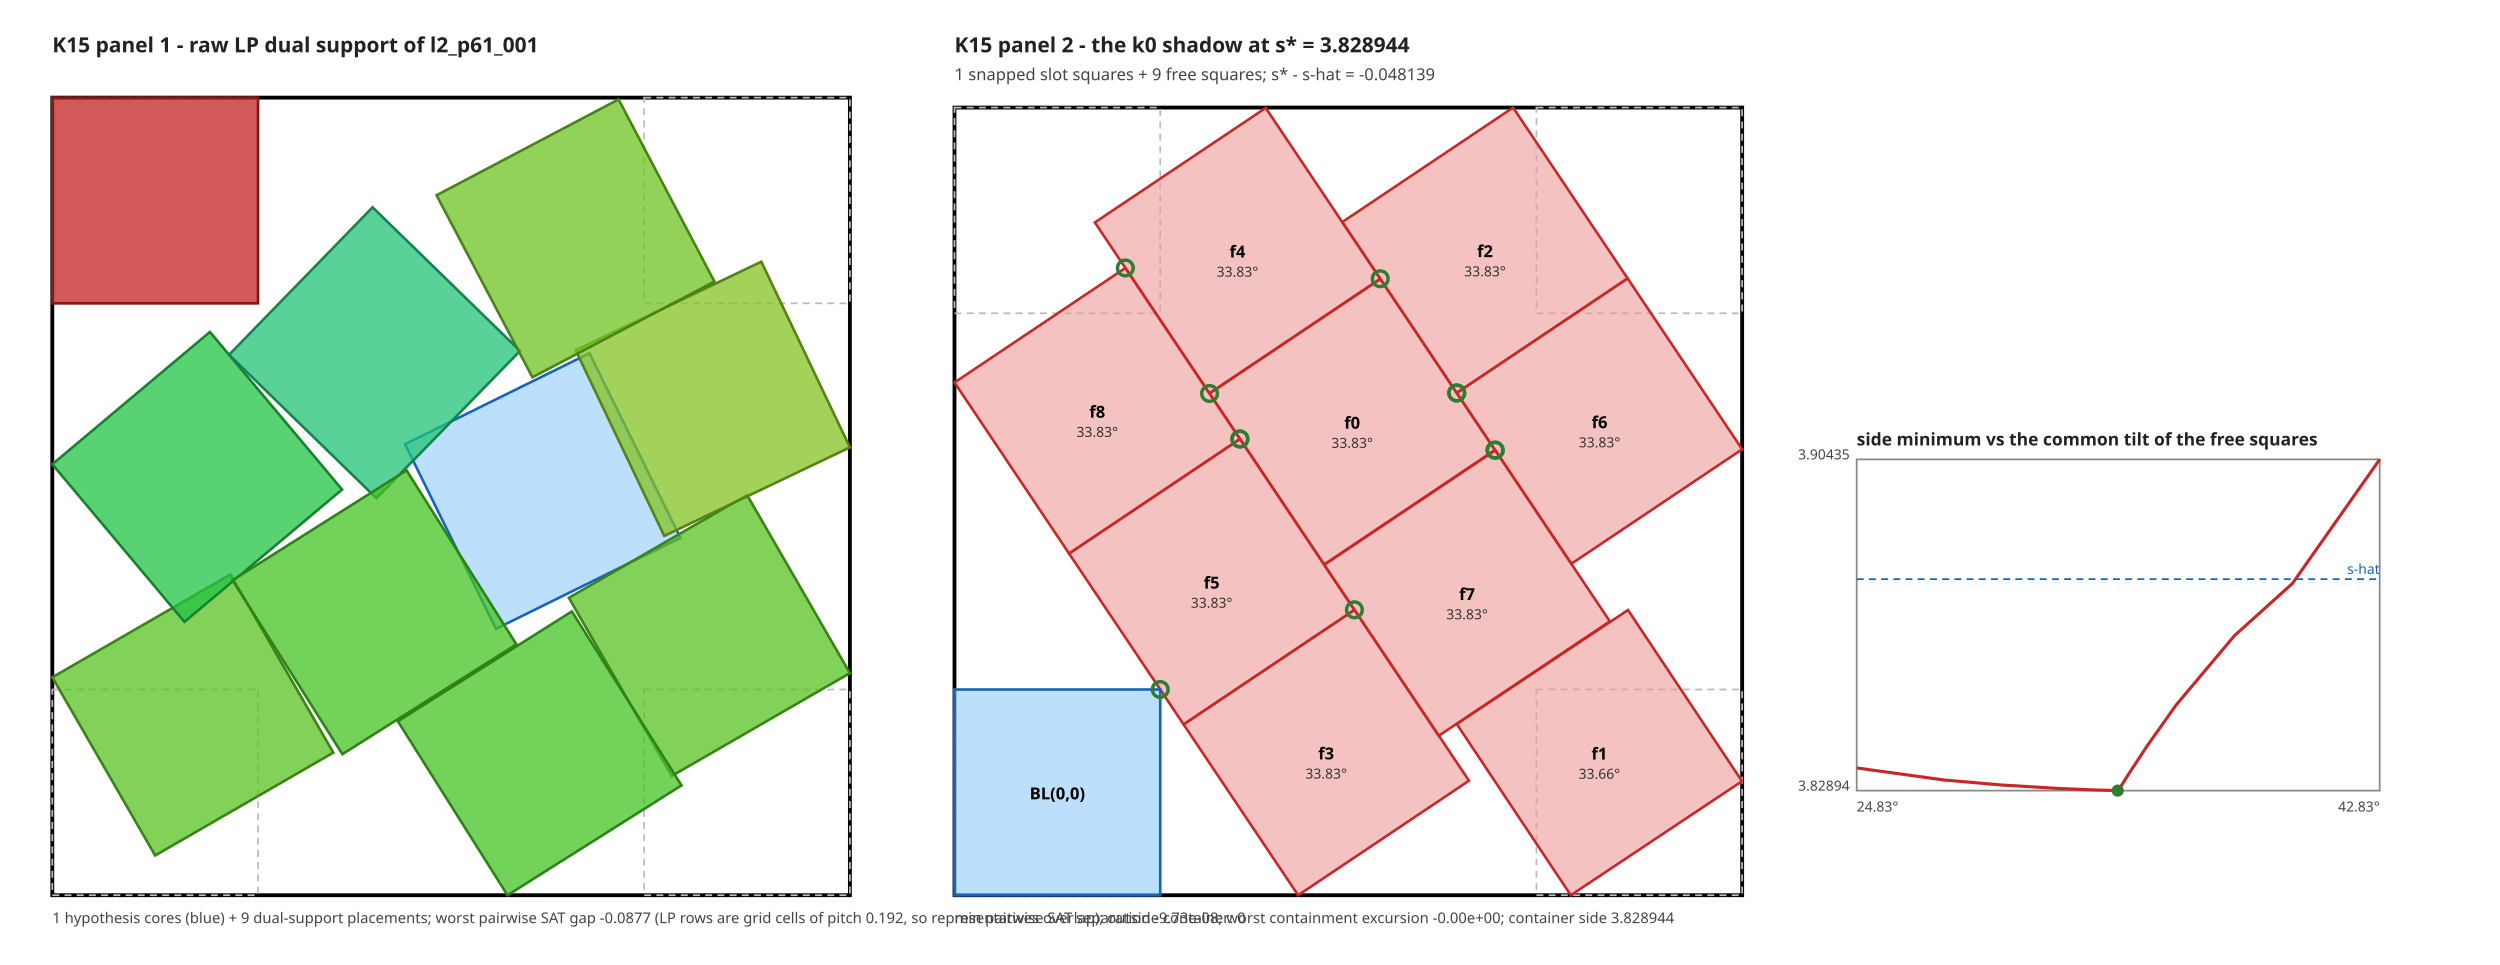
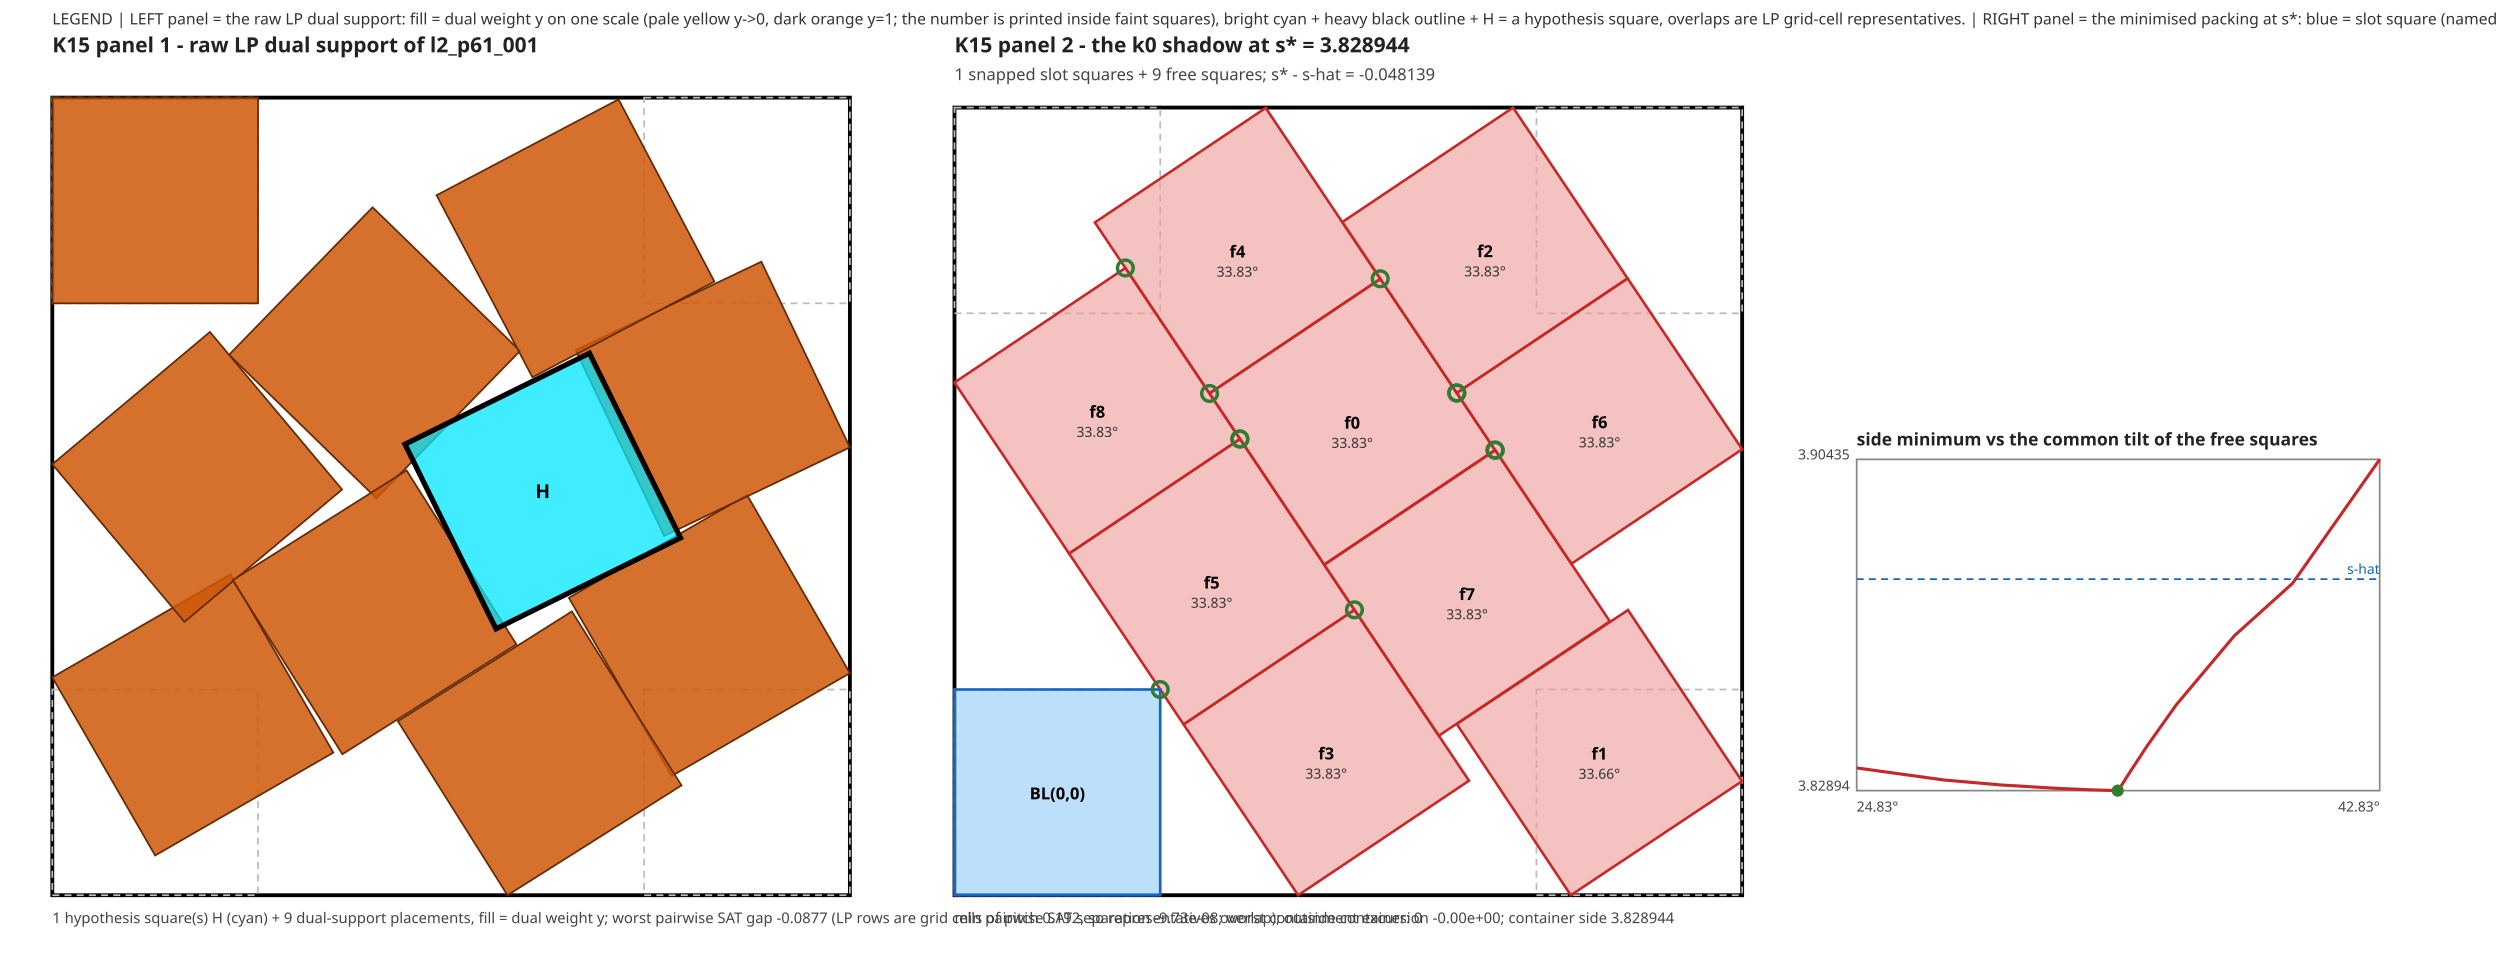
<svg xmlns="http://www.w3.org/2000/svg" width="1434" height="553" font-family="Segoe UI, sans-serif" style="background:#fff">
+   <text x="30.0" y="14.0" font-size="9" fill="#333" text-anchor="start">LEGEND  |  LEFT panel = the raw LP dual support: fill = dual weight y on one scale (pale yellow y-&gt;0, dark orange y=1; the number is printed inside faint squares), bright cyan + heavy black outline + H = a hypothesis square, overlaps are LP grid-cell representatives.  |  RIGHT panel = the minimised packing at s*: blue = slot square (named cell), red = free square (f-index + tilt), green ring = contact at gap &lt; 1e-6.</text>
  <text x="30.0" y="30.0" font-size="12" fill="#222" text-anchor="start" font-weight="bold">K15 panel 1 - raw LP dual support of l2_p61_001</text>
  <rect x="30" y="56.0" width="457.5" height="457.5" fill="none" stroke="#000" stroke-width="2.2" />
  <rect x="30.0" y="395.5" width="118" height="118" fill="none" stroke="#bbb" stroke-width="1" stroke-dasharray="4,3" />
  <rect x="369.5" y="395.5" width="118" height="118" fill="none" stroke="#bbb" stroke-width="1" stroke-dasharray="4,3" />
  <rect x="30.0" y="56.0" width="118" height="118" fill="none" stroke="#bbb" stroke-width="1" stroke-dasharray="4,3" />
  <rect x="369.5" y="56.0" width="118" height="118" fill="none" stroke="#bbb" stroke-width="1" stroke-dasharray="4,3" />
-   <polygon points="284.5,360.7 390.3,308.5 338.1,202.6 232.3,254.8" fill="#90caf9" fill-opacity="0.60" stroke="#1565c0" stroke-width="1.5" />
-   <polygon points="30.0,174.0 148.0,174.0 148.0,56.0 30.0,56.0" fill="hsl(0,70%,45%)" fill-opacity="0.75" stroke="hsl(0,70%,30%)" stroke-width="1.5" />
-   <polygon points="89.0,490.7 191.2,431.7 132.2,329.5 30.0,388.5" fill="hsl(100,70%,45%)" fill-opacity="0.75" stroke="hsl(100,70%,30%)" stroke-width="1.5" />
-   <polygon points="385.3,445.1 487.5,386.1 428.5,283.9 326.3,342.9" fill="hsl(100,70%,45%)" fill-opacity="0.75" stroke="hsl(100,70%,30%)" stroke-width="1.5" />
-   <polygon points="105.8,356.7 196.2,280.8 120.4,190.4 30.0,266.3" fill="hsl(133,70%,45%)" fill-opacity="0.75" stroke="hsl(133,70%,30%)" stroke-width="1.5" />
-   <polygon points="381.0,307.4 487.5,256.6 436.7,150.1 330.2,200.9" fill="hsl(84,70%,45%)" fill-opacity="0.75" stroke="hsl(84,70%,30%)" stroke-width="1.5" />
-   <polygon points="215.9,285.8 298.3,201.3 213.7,118.9 131.4,203.5" fill="hsl(152,70%,45%)" fill-opacity="0.75" stroke="hsl(152,70%,30%)" stroke-width="1.5" />
-   <polygon points="291.1,513.5 390.9,450.5 328.0,350.7 228.2,413.7" fill="hsl(107,70%,45%)" fill-opacity="0.75" stroke="hsl(107,70%,30%)" stroke-width="1.5" />
-   <polygon points="196.4,432.6 296.2,369.6 233.2,269.8 133.4,332.8" fill="hsl(107,70%,45%)" fill-opacity="0.75" stroke="hsl(107,70%,30%)" stroke-width="1.5" />
-   <polygon points="305.4,216.4 409.8,161.5 354.8,57.0 250.4,112.0" fill="hsl(92,70%,45%)" fill-opacity="0.75" stroke="hsl(92,70%,30%)" stroke-width="1.5" />
-   <text x="30.0" y="529.5" font-size="8.5" fill="#444" text-anchor="start">1 hypothesis cores (blue) + 9 dual-support placements; worst pairwise SAT gap -0.0877 (LP rows are grid cells of pitch 0.192, so representatives overlap); outside container: 0</text>
+   <polygon points="30.0,174.0 148.0,174.0 148.0,56.0 30.0,56.0" fill="hsl(24,92%,42%)" fill-opacity="0.85" stroke="hsl(24,92%,20%)" stroke-width="1.0" />
+   <polygon points="89.0,490.7 191.2,431.7 132.2,329.5 30.0,388.5" fill="hsl(24,92%,42%)" fill-opacity="0.85" stroke="hsl(24,92%,20%)" stroke-width="1.0" />
+   <polygon points="385.3,445.1 487.5,386.1 428.5,283.9 326.3,342.9" fill="hsl(24,92%,42%)" fill-opacity="0.85" stroke="hsl(24,92%,20%)" stroke-width="1.0" />
+   <polygon points="105.8,356.7 196.2,280.8 120.4,190.4 30.0,266.3" fill="hsl(24,92%,42%)" fill-opacity="0.85" stroke="hsl(24,92%,20%)" stroke-width="1.0" />
+   <polygon points="381.0,307.4 487.5,256.6 436.7,150.1 330.2,200.9" fill="hsl(24,92%,42%)" fill-opacity="0.85" stroke="hsl(24,92%,20%)" stroke-width="1.0" />
+   <polygon points="215.9,285.8 298.3,201.3 213.7,118.9 131.4,203.5" fill="hsl(24,92%,42%)" fill-opacity="0.85" stroke="hsl(24,92%,20%)" stroke-width="1.0" />
+   <polygon points="291.1,513.5 390.9,450.5 328.0,350.7 228.2,413.7" fill="hsl(24,92%,42%)" fill-opacity="0.85" stroke="hsl(24,92%,20%)" stroke-width="1.0" />
+   <polygon points="196.4,432.6 296.2,369.6 233.2,269.8 133.4,332.8" fill="hsl(24,92%,42%)" fill-opacity="0.85" stroke="hsl(24,92%,20%)" stroke-width="1.0" />
+   <polygon points="305.4,216.4 409.8,161.5 354.8,57.0 250.4,112.0" fill="hsl(24,92%,42%)" fill-opacity="0.85" stroke="hsl(24,92%,20%)" stroke-width="1.0" />
+   <polygon points="284.5,360.7 390.3,308.5 338.1,202.6 232.3,254.8" fill="#00e5ff" fill-opacity="0.75" stroke="#000000" stroke-width="3.0" />
+   <text x="311.3" y="285.7" font-size="11" fill="#000" text-anchor="middle" font-weight="bold">H</text>
+   <text x="30.0" y="529.5" font-size="8.5" fill="#444" text-anchor="start">1 hypothesis square(s) H (cyan) + 9 dual-support placements, fill = dual weight y; worst pairwise SAT gap -0.0877 (LP rows are grid cells of pitch 0.192, so representatives overlap); outside container: 0</text>
  <text x="547.5" y="30.0" font-size="12" fill="#222" text-anchor="start" font-weight="bold">K15 panel 2 - the k0 shadow at s* = 3.828944</text>
  <text x="547.5" y="46.0" font-size="9.5" fill="#444" text-anchor="start">1 snapped slot squares + 9 free squares; s* - s-hat = -0.048139</text>
  <rect x="547.496" y="61.7" width="451.8" height="451.8" fill="none" stroke="#000" stroke-width="2.2" />
  <rect x="547.5" y="395.5" width="118" height="118" fill="none" stroke="#bbb" stroke-width="1" stroke-dasharray="4,3" />
  <rect x="881.3" y="395.5" width="118" height="118" fill="none" stroke="#bbb" stroke-width="1" stroke-dasharray="4,3" />
  <rect x="547.5" y="61.7" width="118" height="118" fill="none" stroke="#bbb" stroke-width="1" stroke-dasharray="4,3" />
  <rect x="881.3" y="61.7" width="118" height="118" fill="none" stroke="#bbb" stroke-width="1" stroke-dasharray="4,3" />
  <polygon points="759.5,323.8 857.5,258.1 791.8,160.0 693.8,225.7" fill="#ef9a9a" fill-opacity="0.60" stroke="#c62828" stroke-width="1.5" />
  <text x="775.6" y="245.9" font-size="9.5" fill="#000" text-anchor="middle" font-weight="bold">f0</text>
  <text x="775.6" y="256.9" font-size="8" fill="#333" text-anchor="middle">33.83°</text>
  <polygon points="901.0,513.5 999.2,448.1 933.8,349.9 835.6,415.3" fill="#ef9a9a" fill-opacity="0.60" stroke="#c62828" stroke-width="1.5" />
  <text x="917.4" y="435.7" font-size="9.5" fill="#000" text-anchor="middle" font-weight="bold">f1</text>
  <text x="917.4" y="446.7" font-size="8" fill="#333" text-anchor="middle">33.66°</text>
  <polygon points="835.6,225.4 933.6,159.7 867.9,61.7 769.9,127.4" fill="#ef9a9a" fill-opacity="0.60" stroke="#c62828" stroke-width="1.5" />
  <text x="851.8" y="147.5" font-size="9.5" fill="#000" text-anchor="middle" font-weight="bold">f2</text>
  <text x="851.8" y="158.5" font-size="8" fill="#333" text-anchor="middle">33.83°</text>
  <polygon points="744.6,513.5 842.6,447.8 776.9,349.8 678.9,415.5" fill="#ef9a9a" fill-opacity="0.60" stroke="#c62828" stroke-width="1.5" />
  <text x="760.7" y="435.6" font-size="9.5" fill="#000" text-anchor="middle" font-weight="bold">f3</text>
  <text x="760.7" y="446.6" font-size="8" fill="#333" text-anchor="middle">33.83°</text>
  <polygon points="693.7,225.6 791.7,159.9 726.0,61.9 628.0,127.6" fill="#ef9a9a" fill-opacity="0.60" stroke="#c62828" stroke-width="1.5" />
  <text x="709.8" y="147.7" font-size="9.5" fill="#000" text-anchor="middle" font-weight="bold">f4</text>
  <text x="709.8" y="158.7" font-size="8" fill="#333" text-anchor="middle">33.83°</text>
  <polygon points="678.9,415.5 776.9,349.8 711.2,251.8 613.2,317.5" fill="#ef9a9a" fill-opacity="0.60" stroke="#c62828" stroke-width="1.5" />
  <text x="695.0" y="337.6" font-size="9.5" fill="#000" text-anchor="middle" font-weight="bold">f5</text>
  <text x="695.0" y="348.6" font-size="8" fill="#333" text-anchor="middle">33.83°</text>
  <polygon points="901.3,323.4 999.3,257.7 933.6,159.7 835.6,225.4" fill="#ef9a9a" fill-opacity="0.60" stroke="#c62828" stroke-width="1.5" />
  <text x="917.5" y="245.6" font-size="9.5" fill="#000" text-anchor="middle" font-weight="bold">f6</text>
  <text x="917.5" y="256.6" font-size="8" fill="#333" text-anchor="middle">33.83°</text>
  <polygon points="825.3,422.0 923.4,356.4 857.7,258.3 759.6,324.0" fill="#ef9a9a" fill-opacity="0.60" stroke="#c62828" stroke-width="1.5" />
  <text x="841.5" y="344.2" font-size="9.5" fill="#000" text-anchor="middle" font-weight="bold">f7</text>
  <text x="841.5" y="355.2" font-size="8" fill="#333" text-anchor="middle">33.83°</text>
  <polygon points="613.2,317.5 711.2,251.8 645.5,153.7 547.5,219.4" fill="#ef9a9a" fill-opacity="0.60" stroke="#c62828" stroke-width="1.5" />
  <text x="629.4" y="239.6" font-size="9.5" fill="#000" text-anchor="middle" font-weight="bold">f8</text>
  <text x="629.4" y="250.6" font-size="8" fill="#333" text-anchor="middle">33.83°</text>
  <polygon points="547.5,513.5 665.5,513.5 665.5,395.5 547.5,395.5" fill="#90caf9" fill-opacity="0.60" stroke="#1565c0" stroke-width="1.5" />
  <text x="606.5" y="458.5" font-size="9.5" fill="#000" text-anchor="middle" font-weight="bold">BL(0,0)</text>
  <circle cx="835.6" cy="225.4" r="4.5" fill="none" stroke="#2e7d32" stroke-width="2" />
  <circle cx="711.2" cy="251.8" r="4.5" fill="none" stroke="#2e7d32" stroke-width="2" />
  <circle cx="857.5" cy="258.1" r="4.5" fill="none" stroke="#2e7d32" stroke-width="2" />
  <circle cx="693.8" cy="225.7" r="4.5" fill="none" stroke="#2e7d32" stroke-width="2" />
  <circle cx="791.7" cy="159.9" r="4.5" fill="none" stroke="#2e7d32" stroke-width="2" />
  <circle cx="835.6" cy="225.4" r="4.5" fill="none" stroke="#2e7d32" stroke-width="2" />
  <circle cx="645.5" cy="153.7" r="4.5" fill="none" stroke="#2e7d32" stroke-width="2" />
  <circle cx="776.9" cy="349.8" r="4.5" fill="none" stroke="#2e7d32" stroke-width="2" />
  <circle cx="711.2" cy="251.8" r="4.5" fill="none" stroke="#2e7d32" stroke-width="2" />
  <circle cx="665.5" cy="395.5" r="4.5" fill="none" stroke="#2e7d32" stroke-width="2" />
  <circle cx="857.7" cy="258.3" r="4.5" fill="none" stroke="#2e7d32" stroke-width="2" />
  <text x="547.5" y="529.5" font-size="8.5" fill="#444" text-anchor="start">min pairwise SAT separation -9.73e-08; worst containment excursion -0.00e+00; container side 3.828944</text>
  <rect x="1064.992" y="263.496" width="300" height="190" fill="none" stroke="#888" />
  <text x="1065.0" y="255.5" font-size="10" fill="#222" text-anchor="start" font-weight="bold">side minimum vs the common tilt of the free squares</text>
  <path d="M1065.0,440.5 L1115.0,447.4 L1148.3,450.3 L1181.7,452.3 L1198.3,453.0 L1208.3,453.3 L1215.0,453.5 L1221.7,442.9 L1231.7,427.7 L1248.3,404.3 L1281.7,364.6 L1315.0,334.6 L1365.0,263.5" fill="none" stroke="#c62828" stroke-width="1.8" />
  <line x1="1065.0" y1="332.2" x2="1365.0" y2="332.2" stroke="#1565c0" stroke-dasharray="4,3" />
  <text x="1365.0" y="329.2" font-size="8" fill="#1565c0" text-anchor="end"> s-hat</text>
  <circle cx="1214.7" cy="453.5" r="3.5" fill="#2e7d32" />
  <text x="1065.0" y="465.5" font-size="8" fill="#444" text-anchor="start">24.83°</text>
  <text x="1365.0" y="465.5" font-size="8" fill="#444" text-anchor="end">42.83°</text>
  <text x="1061.0" y="453.5" font-size="8" fill="#444" text-anchor="end">3.82894</text>
  <text x="1061.0" y="263.5" font-size="8" fill="#444" text-anchor="end">3.90435</text>
</svg>
